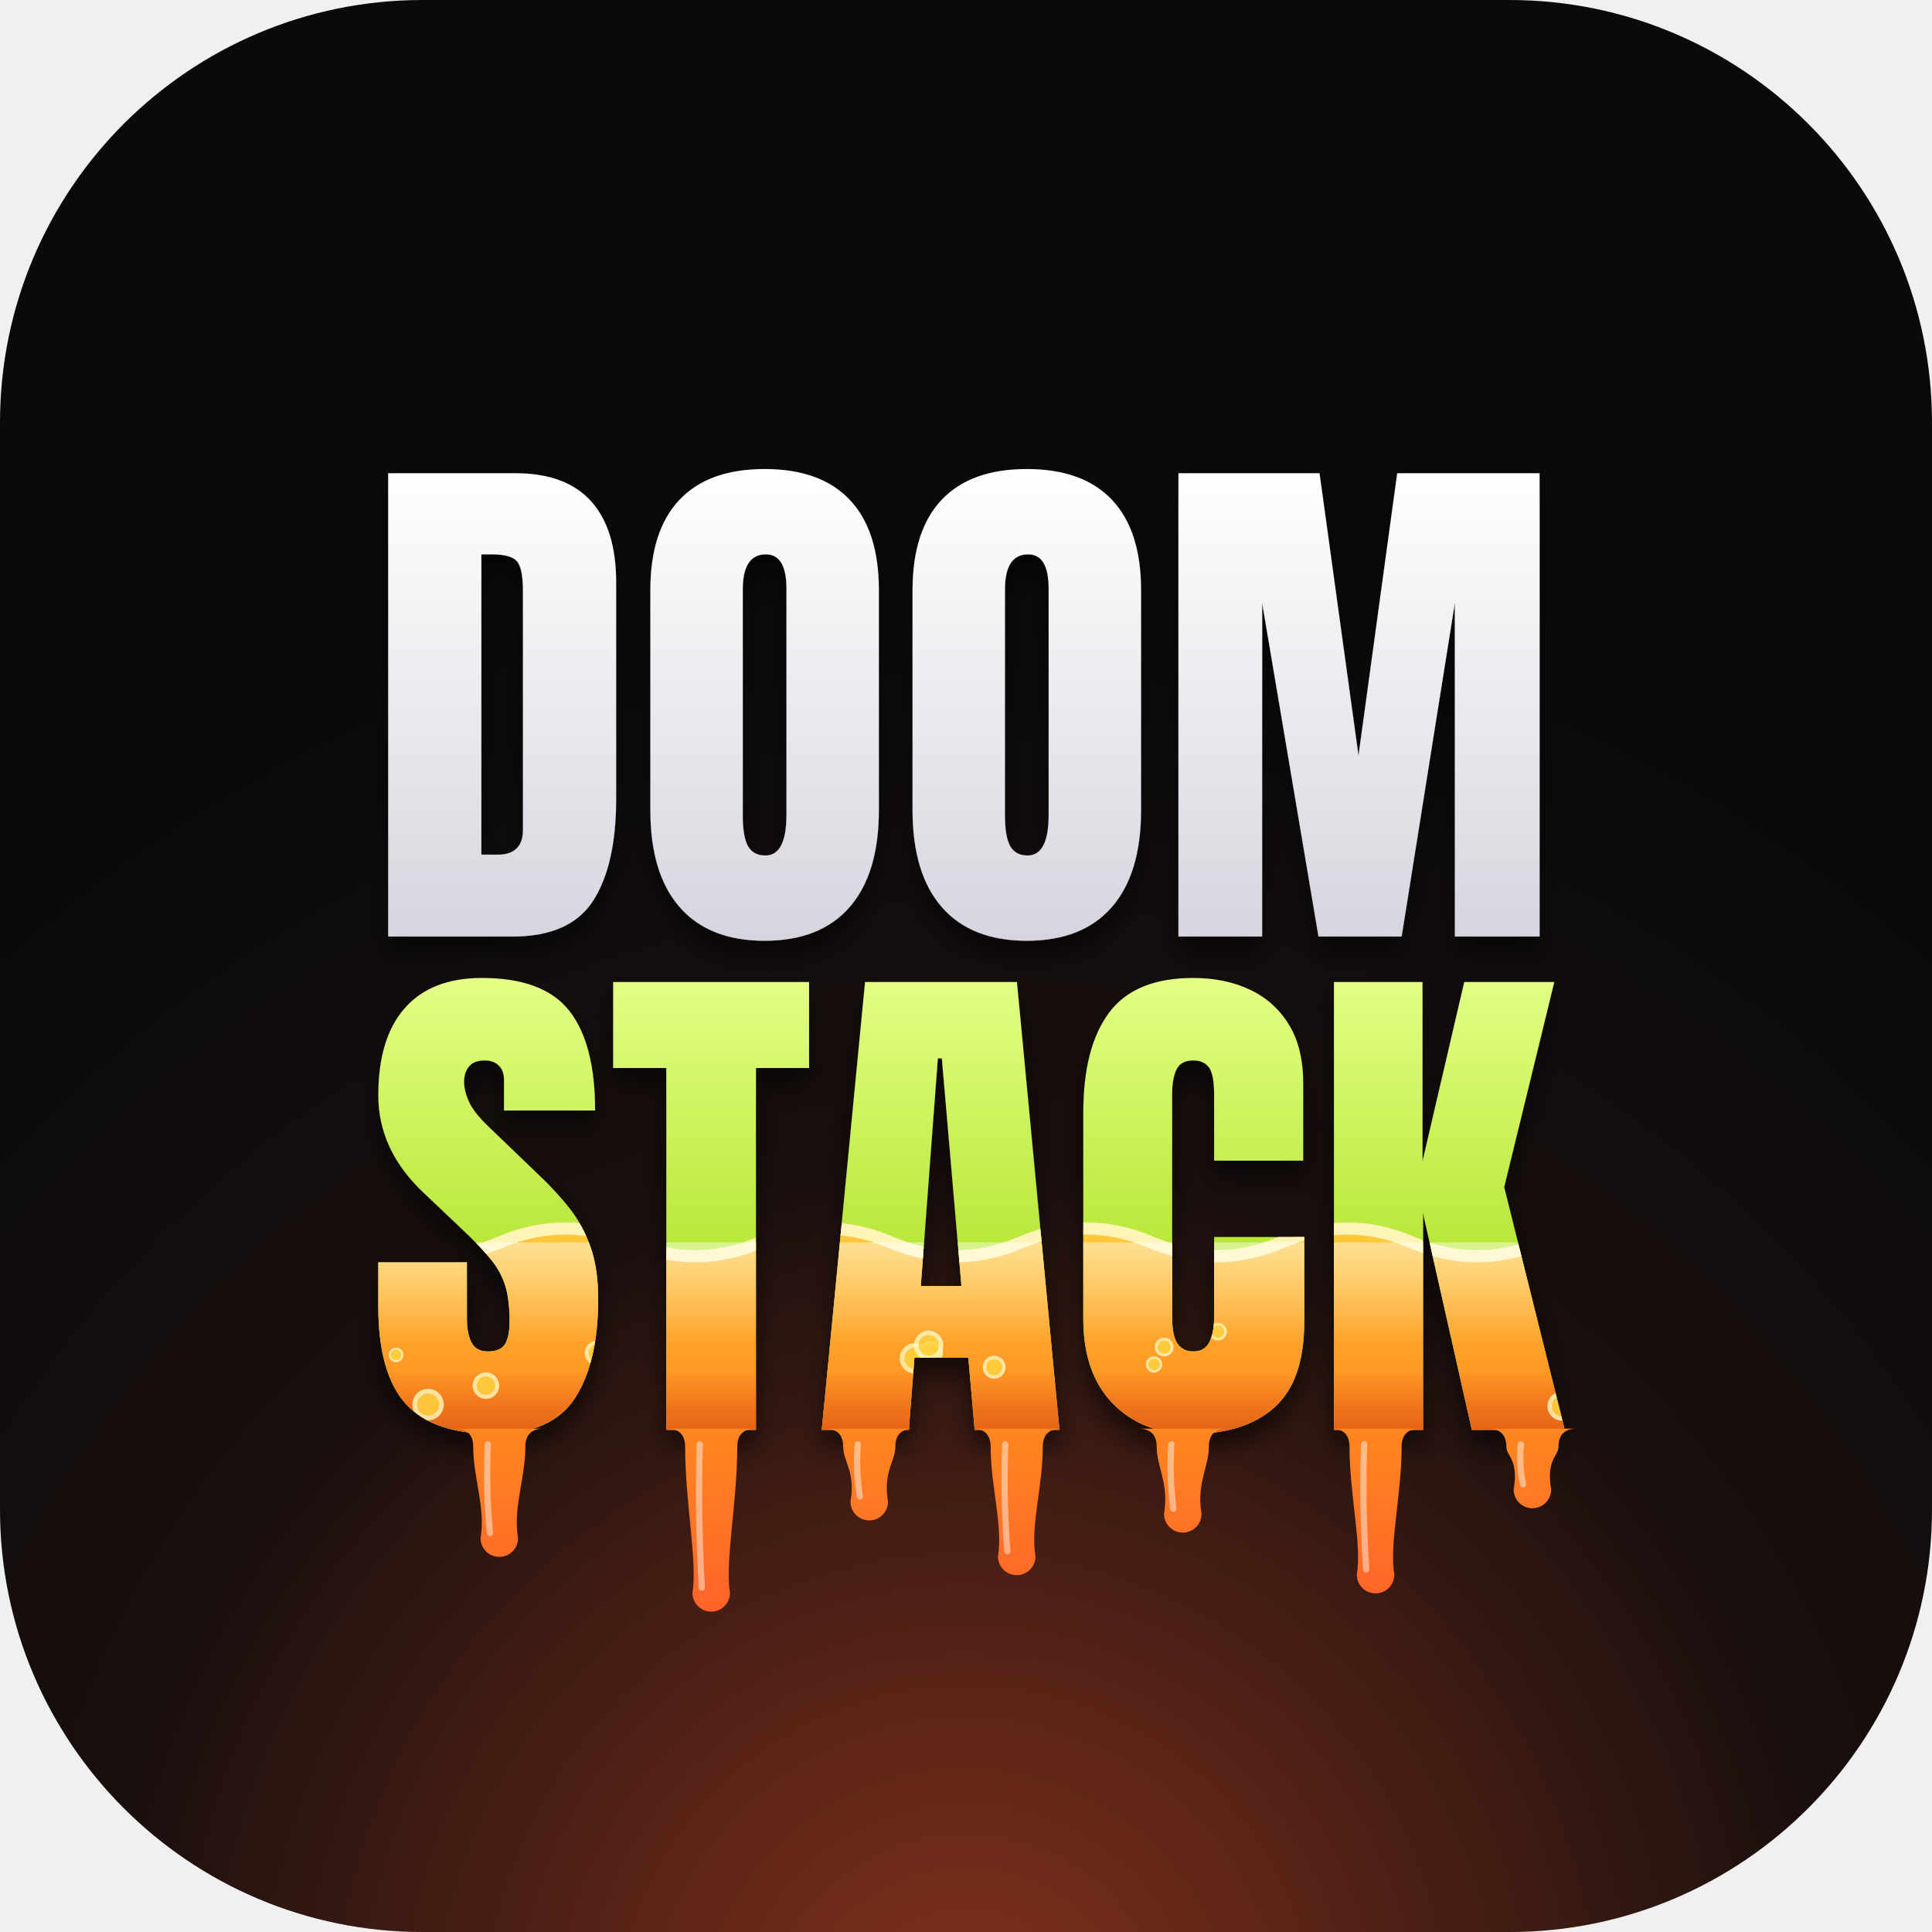
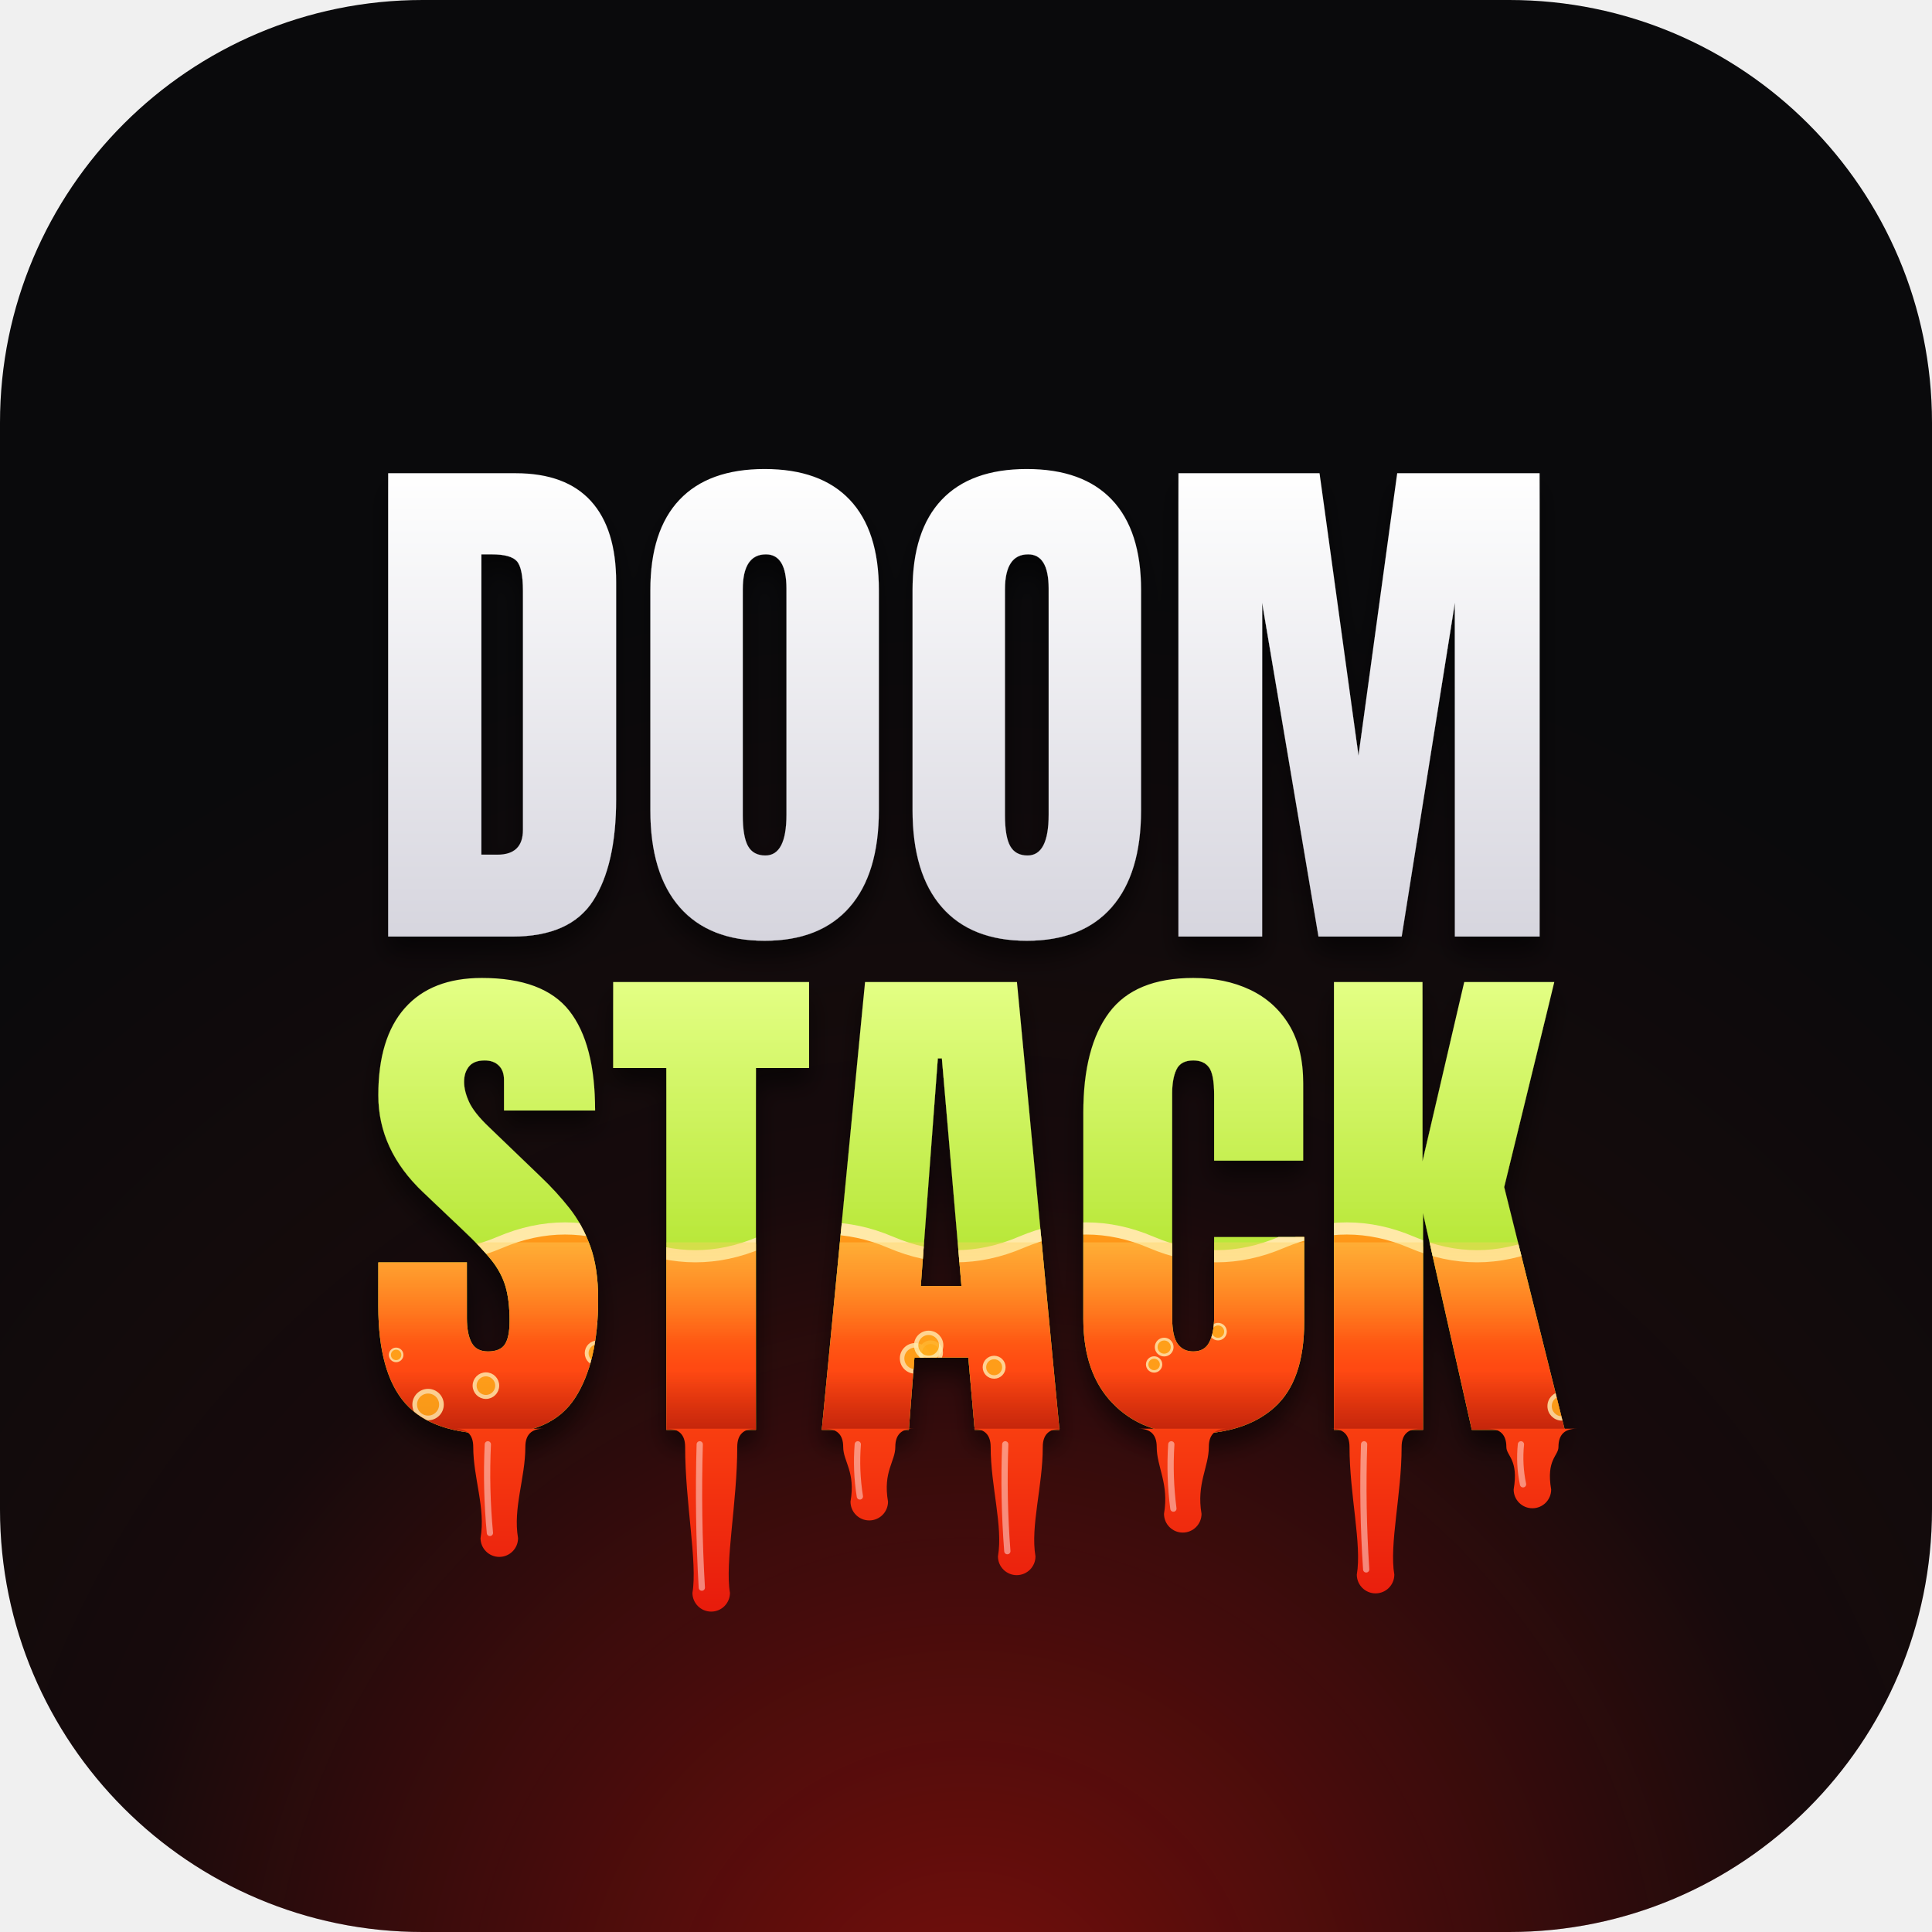
<svg xmlns="http://www.w3.org/2000/svg" width="1024" height="1024" viewBox="0 0 1024 1024">
  <defs>
    <radialGradient id="bgGlow" cx="0.5" cy="1.05" r="0.75">
-       <stop offset="0" stop-color="#ff5a2c" stop-opacity="0.5" />
-       <stop offset="0.6" stop-color="#ff5a2c" stop-opacity="0.06" />
-       <stop offset="1" stop-color="#ff5a2c" stop-opacity="0" />
+       <stop offset="0" stop-color="#e3120b" stop-opacity="0.5" />
+       <stop offset="0.6" stop-color="#e3120b" stop-opacity="0.06" />
+       <stop offset="1" stop-color="#e3120b" stop-opacity="0" />
    </radialGradient>
    <clipPath id="stackClip">
      <path d="M162.656 623.285Q127.354 623.285 111.753 605.707Q96.152 588.129 96.152 549.75V524.555H147.129V556.782Q147.129 565.717 149.839 570.771Q152.549 575.825 159.287 575.825Q166.318 575.825 169.028 571.723Q171.738 567.621 171.738 558.246Q171.738 546.381 169.395 538.398Q167.051 530.414 161.265 523.163Q155.479 515.912 145.225 506.244L122.08 484.272Q96.152 459.809 96.152 428.315Q96.152 395.356 111.46 378.071Q126.768 360.785 155.771 360.785Q191.221 360.785 206.089 379.682Q220.957 398.578 220.957 437.104H168.516V419.379Q168.516 414.106 165.513 411.176Q162.51 408.246 157.383 408.246Q151.23 408.246 148.374 411.689Q145.518 415.131 145.518 420.551Q145.518 425.971 148.447 432.27Q151.377 438.569 160.02 446.772L189.756 475.336Q198.691 483.832 206.162 493.281Q213.633 502.729 218.174 515.253Q222.715 527.778 222.715 545.795Q222.715 582.123 209.312 602.704Q195.908 623.285 162.656 623.285Z M261.973 620.942V412.641H231.357V363.129H344.15V412.641H313.535V620.942Z M351.475 620.942 376.377 363.129H463.828L488.291 620.942H439.512L435.85 579.34H404.795L401.572 620.942ZM408.457 538.178H431.895L420.615 407.075H418.271Z M564.17 623.285Q536.191 623.285 519.126 605.854Q502.061 588.422 502.061 557.075V438.129Q502.061 400.629 516.929 380.707Q531.797 360.785 565.342 360.785Q583.652 360.785 597.935 367.524Q612.217 374.262 620.42 387.665Q628.623 401.069 628.623 421.43V465.961H577.354V427.875Q577.354 416.303 574.424 412.275Q571.494 408.246 565.342 408.246Q558.164 408.246 555.674 413.447Q553.184 418.647 553.184 427.289V556.342Q553.184 567.035 556.333 571.43Q559.482 575.825 565.342 575.825Q571.934 575.825 574.644 570.405Q577.354 564.985 577.354 556.342V509.907H629.209V558.686Q629.209 592.67 612.07 607.978Q594.932 623.285 564.17 623.285Z M646.348 620.942V363.129H697.324V466.401L721.348 363.129H773.203L744.346 481.196L779.209 620.942H725.742L697.617 496.137V620.942Z" />
    </clipPath>
    <clipPath id="doomClip">
      <path d="M101.822 336.942V70.194H175.177Q203.974 70.194 218.524 86.184Q233.074 102.173 233.074 132.94V257.827Q233.074 295.717 219.812 316.329Q206.551 336.942 173.359 336.942ZM155.474 289.806H164.72Q179.421 289.806 179.421 275.559V137.942Q179.421 124.604 175.859 120.74Q172.298 116.875 161.385 116.875H155.474Z M318.554 339.367Q286.575 339.367 269.676 320.043Q252.777 300.719 252.777 264.192V137.487Q252.777 103.234 269.524 85.502Q286.272 67.769 318.554 67.769Q350.837 67.769 367.584 85.502Q384.332 103.234 384.332 137.487V264.192Q384.332 300.719 367.433 320.043Q350.534 339.367 318.554 339.367ZM319.009 290.261Q331.134 290.261 331.134 266.769V136.578Q331.134 116.875 319.312 116.875Q305.975 116.875 305.975 137.032V267.072Q305.975 279.5 309.006 284.88Q312.037 290.261 319.009 290.261Z M469.509 339.367Q437.53 339.367 420.631 320.043Q403.732 300.719 403.732 264.192V137.487Q403.732 103.234 420.479 85.502Q437.227 67.769 469.509 67.769Q501.792 67.769 518.539 85.502Q535.287 103.234 535.287 137.487V264.192Q535.287 300.719 518.388 320.043Q501.489 339.367 469.509 339.367ZM469.964 290.261Q482.089 290.261 482.089 266.769V136.578Q482.089 116.875 470.267 116.875Q456.93 116.875 456.93 137.032V267.072Q456.93 279.5 459.961 284.88Q462.992 290.261 469.964 290.261Z M556.809 336.942V70.194H638.045L660.476 232.819L682.756 70.194H764.75V336.942H715.948V144.762L685.332 336.942H637.439L605.005 144.762V336.942Z" />
    </clipPath>
    <linearGradient id="lavaU" gradientUnits="userSpaceOnUse" x1="0" y1="493" x2="0" y2="753">
-       <stop offset="0" stop-color="#ffd23f" />
-       <stop offset="0.45" stop-color="#ff8a1f" />
-       <stop offset="1" stop-color="#ff5a2c" />
+       <stop offset="0" stop-color="#ffab1a" />
+       <stop offset="0.35" stop-color="#ff4a12" />
+       <stop offset="1" stop-color="#e3120b" />
    </linearGradient>
    <filter id="blur" x="-50%" y="-50%" width="200%" height="200%">
      <feGaussianBlur stdDeviation="28" />
    </filter>
    <linearGradient id="doomFill" gradientUnits="userSpaceOnUse" x1="0" y1="68" x2="0" y2="339">
      <stop offset="0" stop-color="#ffffff" />
      <stop offset="1" stop-color="#d6d5de" />
    </linearGradient>
    <linearGradient id="stackFill" gradientUnits="userSpaceOnUse" x1="0" y1="361" x2="0" y2="513">
      <stop offset="0" stop-color="#e4ff85" />
      <stop offset="1" stop-color="#b9e83a" />
    </linearGradient>
    <linearGradient id="gloss" gradientUnits="userSpaceOnUse" x1="0" y1="513" x2="0" y2="571">
-       <stop offset="0" stop-color="#fff" stop-opacity="0.45" />
-       <stop offset="1" stop-color="#fff" stop-opacity="0" />
+       <stop offset="0" stop-color="#ffd060" stop-opacity="0.4" />
+       <stop offset="1" stop-color="#ffd060" stop-opacity="0" />
    </linearGradient>
    <filter id="depth" x="-10%" y="-10%" width="120%" height="140%">
      <feDropShadow dx="0" dy="9.2" stdDeviation="6.6" flood-color="#000" flood-opacity="0.55" />
    </filter>
    <linearGradient id="crust" gradientUnits="userSpaceOnUse" x1="0" y1="587" x2="0" y2="623">
-       <stop offset="0" stop-color="#c2360f" stop-opacity="0" />
-       <stop offset="1" stop-color="#c2360f" stop-opacity="0.45" />
+       <stop offset="0" stop-color="#8a0a05" stop-opacity="0" />
+       <stop offset="1" stop-color="#8a0a05" stop-opacity="0.5" />
    </linearGradient>
    <filter id="spark" x="-100%" y="-100%" width="300%" height="300%">
      <feGaussianBlur stdDeviation="2.5" />
    </filter>
    <radialGradient id="gemGlow">
      <stop offset="0" stop-color="#7fe8ff" stop-opacity="0.55" />
      <stop offset="1" stop-color="#7fe8ff" stop-opacity="0" />
    </radialGradient>
  </defs>
  <rect width="1024" height="1024" rx="224" fill="#0a0a0c" />
  <rect width="1024" height="1024" rx="224" fill="url(#bgGlow)" />
  <g transform="translate(112.0,186.2) scale(0.9206)">
    <path d="M101.822 336.942V70.194H175.177Q203.974 70.194 218.524 86.184Q233.074 102.173 233.074 132.94V257.827Q233.074 295.717 219.812 316.329Q206.551 336.942 173.359 336.942ZM155.474 289.806H164.72Q179.421 289.806 179.421 275.559V137.942Q179.421 124.604 175.859 120.74Q172.298 116.875 161.385 116.875H155.474Z M318.554 339.367Q286.575 339.367 269.676 320.043Q252.777 300.719 252.777 264.192V137.487Q252.777 103.234 269.524 85.502Q286.272 67.769 318.554 67.769Q350.837 67.769 367.584 85.502Q384.332 103.234 384.332 137.487V264.192Q384.332 300.719 367.433 320.043Q350.534 339.367 318.554 339.367ZM319.009 290.261Q331.134 290.261 331.134 266.769V136.578Q331.134 116.875 319.312 116.875Q305.975 116.875 305.975 137.032V267.072Q305.975 279.5 309.006 284.88Q312.037 290.261 319.009 290.261Z M469.509 339.367Q437.53 339.367 420.631 320.043Q403.732 300.719 403.732 264.192V137.487Q403.732 103.234 420.479 85.502Q437.227 67.769 469.509 67.769Q501.792 67.769 518.539 85.502Q535.287 103.234 535.287 137.487V264.192Q535.287 300.719 518.388 320.043Q501.489 339.367 469.509 339.367ZM469.964 290.261Q482.089 290.261 482.089 266.769V136.578Q482.089 116.875 470.267 116.875Q456.93 116.875 456.93 137.032V267.072Q456.93 279.5 459.961 284.88Q462.992 290.261 469.964 290.261Z M556.809 336.942V70.194H638.045L660.476 232.819L682.756 70.194H764.75V336.942H715.948V144.762L685.332 336.942H637.439L605.005 144.762V336.942Z" fill="url(#doomFill)" filter="url(#depth)" />
    <path d="M162.656 623.285Q127.354 623.285 111.753 605.707Q96.152 588.129 96.152 549.75V524.555H147.129V556.782Q147.129 565.717 149.839 570.771Q152.549 575.825 159.287 575.825Q166.318 575.825 169.028 571.723Q171.738 567.621 171.738 558.246Q171.738 546.381 169.395 538.398Q167.051 530.414 161.265 523.163Q155.479 515.912 145.225 506.244L122.08 484.272Q96.152 459.809 96.152 428.315Q96.152 395.356 111.46 378.071Q126.768 360.785 155.771 360.785Q191.221 360.785 206.089 379.682Q220.957 398.578 220.957 437.104H168.516V419.379Q168.516 414.106 165.513 411.176Q162.51 408.246 157.383 408.246Q151.23 408.246 148.374 411.689Q145.518 415.131 145.518 420.551Q145.518 425.971 148.447 432.27Q151.377 438.569 160.02 446.772L189.756 475.336Q198.691 483.832 206.162 493.281Q213.633 502.729 218.174 515.253Q222.715 527.778 222.715 545.795Q222.715 582.123 209.312 602.704Q195.908 623.285 162.656 623.285Z M261.973 620.942V412.641H231.357V363.129H344.15V412.641H313.535V620.942Z M351.475 620.942 376.377 363.129H463.828L488.291 620.942H439.512L435.85 579.34H404.795L401.572 620.942ZM408.457 538.178H431.895L420.615 407.075H418.271Z M564.17 623.285Q536.191 623.285 519.126 605.854Q502.061 588.422 502.061 557.075V438.129Q502.061 400.629 516.929 380.707Q531.797 360.785 565.342 360.785Q583.652 360.785 597.935 367.524Q612.217 374.262 620.42 387.665Q628.623 401.069 628.623 421.43V465.961H577.354V427.875Q577.354 416.303 574.424 412.275Q571.494 408.246 565.342 408.246Q558.164 408.246 555.674 413.447Q553.184 418.647 553.184 427.289V556.342Q553.184 567.035 556.333 571.43Q559.482 575.825 565.342 575.825Q571.934 575.825 574.644 570.405Q577.354 564.985 577.354 556.342V509.907H629.209V558.686Q629.209 592.67 612.07 607.978Q594.932 623.285 564.17 623.285Z M646.348 620.942V363.129H697.324V466.401L721.348 363.129H773.203L744.346 481.196L779.209 620.942H725.742L697.617 496.137V620.942Z" fill="url(#stackFill)" filter="url(#depth)" />
    <g clip-path="url(#stackClip)">
      <path d="M16.2,513.0 q37.5,-16.0 75.0,0 q37.5,16.0 75.0,0 q37.5,-16.0 75.0,0 q37.5,16.0 75.0,0 q37.5,-16.0 75.0,0 q37.5,16.0 75.0,0 q37.5,-16.0 75.0,0 q37.5,16.0 75.0,0 q37.5,-16.0 75.0,0 q37.5,16.0 75.0,0 q37.5,-16.0 75.0,0 q37.5,16.0 75.0,0 V663.3 H16.2Z" fill="url(#lavaU)" />
-       <path d="M16.2,513.0 q37.5,-16.0 75.0,0 q37.5,16.0 75.0,0 q37.5,-16.0 75.0,0 q37.5,16.0 75.0,0 q37.5,-16.0 75.0,0 q37.5,16.0 75.0,0 q37.5,-16.0 75.0,0 q37.5,16.0 75.0,0 q37.5,-16.0 75.0,0 q37.5,16.0 75.0,0 q37.5,-16.0 75.0,0 q37.5,16.0 75.0,0 " fill="none" stroke="#fff4b8" stroke-width="7" />
+       <path d="M16.2,513.0 q37.5,-16.0 75.0,0 q37.5,16.0 75.0,0 q37.5,-16.0 75.0,0 q37.5,16.0 75.0,0 q37.5,-16.0 75.0,0 q37.5,16.0 75.0,0 q37.5,-16.0 75.0,0 q37.5,16.0 75.0,0 q37.5,-16.0 75.0,0 q37.5,16.0 75.0,0 q37.5,-16.0 75.0,0 q37.5,16.0 75.0,0 " fill="none" stroke="#ffe9a8" stroke-width="7" />
      <rect x="76" y="513" width="723" height="58" fill="url(#gloss)" />
      <rect x="76" y="587" width="723" height="42" fill="url(#crust)" />
-       <circle cx="405.2" cy="579.8" r="7.5" fill="#ffd23f" stroke="#fff4b8" stroke-width="2.6" opacity="0.85" />
-       <circle cx="414.2" cy="576.5" r="6.0" fill="#ffd23f" stroke="#fff4b8" stroke-width="2.1" opacity="0.85" />
-       <circle cx="222.3" cy="576.8" r="6.2" fill="#ffd23f" stroke="#fff4b8" stroke-width="2.2" opacity="0.85" />
-       <circle cx="637.8" cy="550.5" r="4.7" fill="#ffd23f" stroke="#fff4b8" stroke-width="1.6" opacity="0.85" />
-       <circle cx="158.1" cy="595.5" r="6.5" fill="#ffd23f" stroke="#fff4b8" stroke-width="2.3" opacity="0.85" />
-       <circle cx="124.8" cy="606.4" r="7.7" fill="#ffd23f" stroke="#fff4b8" stroke-width="2.7" opacity="0.85" />
-       <circle cx="542.8" cy="583.3" r="4.0" fill="#ffd23f" stroke="#fff4b8" stroke-width="1.4" opacity="0.85" />
-       <circle cx="106.4" cy="577.8" r="3.6" fill="#ffd23f" stroke="#fff4b8" stroke-width="1.2" opacity="0.85" />
-       <circle cx="226.1" cy="559.8" r="3.4" fill="#ffd23f" stroke="#fff4b8" stroke-width="1.2" opacity="0.85" />
-       <circle cx="413.0" cy="572.3" r="7.2" fill="#ffd23f" stroke="#fff4b8" stroke-width="2.5" opacity="0.85" />
-       <circle cx="450.7" cy="584.9" r="5.6" fill="#ffd23f" stroke="#fff4b8" stroke-width="2.0" opacity="0.85" />
-       <circle cx="548.6" cy="573.3" r="4.6" fill="#ffd23f" stroke="#fff4b8" stroke-width="1.6" opacity="0.85" />
-       <circle cx="777.6" cy="607.3" r="7.1" fill="#ffd23f" stroke="#fff4b8" stroke-width="2.5" opacity="0.85" />
-       <circle cx="579.6" cy="564.4" r="4.3" fill="#ffd23f" stroke="#fff4b8" stroke-width="1.5" opacity="0.85" />
+       <circle cx="405.2" cy="579.8" r="7.5" fill="#ffab1a" stroke="#ffe9a8" stroke-width="2.6" opacity="0.85" />
+       <circle cx="414.2" cy="576.5" r="6.0" fill="#ffab1a" stroke="#ffe9a8" stroke-width="2.1" opacity="0.85" />
+       <circle cx="222.3" cy="576.8" r="6.2" fill="#ffab1a" stroke="#ffe9a8" stroke-width="2.2" opacity="0.85" />
+       <circle cx="637.8" cy="550.5" r="4.7" fill="#ffab1a" stroke="#ffe9a8" stroke-width="1.6" opacity="0.85" />
+       <circle cx="158.1" cy="595.5" r="6.5" fill="#ffab1a" stroke="#ffe9a8" stroke-width="2.3" opacity="0.85" />
+       <circle cx="124.8" cy="606.4" r="7.7" fill="#ffab1a" stroke="#ffe9a8" stroke-width="2.7" opacity="0.85" />
+       <circle cx="542.8" cy="583.3" r="4.0" fill="#ffab1a" stroke="#ffe9a8" stroke-width="1.4" opacity="0.85" />
+       <circle cx="106.4" cy="577.8" r="3.6" fill="#ffab1a" stroke="#ffe9a8" stroke-width="1.2" opacity="0.85" />
+       <circle cx="226.1" cy="559.8" r="3.4" fill="#ffab1a" stroke="#ffe9a8" stroke-width="1.2" opacity="0.85" />
+       <circle cx="413.0" cy="572.3" r="7.2" fill="#ffab1a" stroke="#ffe9a8" stroke-width="2.5" opacity="0.85" />
+       <circle cx="450.7" cy="584.9" r="5.6" fill="#ffab1a" stroke="#ffe9a8" stroke-width="2.0" opacity="0.85" />
+       <circle cx="548.6" cy="573.3" r="4.6" fill="#ffab1a" stroke="#ffe9a8" stroke-width="1.6" opacity="0.85" />
+       <circle cx="777.6" cy="607.3" r="7.1" fill="#ffab1a" stroke="#ffe9a8" stroke-width="2.5" opacity="0.85" />
+       <circle cx="579.6" cy="564.4" r="4.3" fill="#ffab1a" stroke="#ffe9a8" stroke-width="1.5" opacity="0.85" />
    </g>
    <path fill="url(#lavaU)" d="M140.3,620.3 Q150.8,620.3 150.8,630.8 C150.8,648.6 158.0,666.0 155.0,683.3 A10.8,10.8 0 0 0 176.6,683.3 C173.6,666.0 180.8,648.6 180.8,630.8 Q180.8,620.3 191.3,620.3 Z" />
    <path d="M159.2,629.3 Q158.0,654.8 160.4,680.3" fill="none" stroke="#fff" stroke-opacity="0.45" stroke-width="3.6" stroke-linecap="round" />
    <path fill="url(#lavaU)" d="M262.3,620.3 Q272.8,620.3 272.8,630.8 C272.8,662.8 280.0,697.5 277.0,714.8 A10.8,10.8 0 0 0 298.6,714.8 C295.6,697.5 302.8,662.8 302.8,630.8 Q302.8,620.3 313.3,620.3 Z" />
    <path d="M281.2,629.3 Q280.0,670.5 282.4,711.8" fill="none" stroke="#fff" stroke-opacity="0.45" stroke-width="3.6" stroke-linecap="round" />
    <path fill="url(#lavaU)" d="M353.3,620.3 Q363.8,620.3 363.8,630.8 C363.8,639.2 371.0,645.0 368.0,662.3 A10.8,10.8 0 0 0 389.6,662.3 C386.6,645.0 393.8,639.2 393.8,630.8 Q393.8,620.3 404.3,620.3 Z" />
    <path d="M372.2,629.3 Q371.0,644.3 373.4,659.3" fill="none" stroke="#fff" stroke-opacity="0.45" stroke-width="3.6" stroke-linecap="round" />
    <path fill="url(#lavaU)" d="M438.2,620.3 Q448.7,620.3 448.7,630.8 C448.7,653.4 455.9,676.5 452.9,693.8 A10.8,10.8 0 0 0 474.5,693.8 C471.5,676.5 478.7,653.4 478.7,630.8 Q478.7,620.3 489.2,620.3 Z" />
    <path d="M457.1,629.3 Q455.9,660.0 458.3,690.8" fill="none" stroke="#fff" stroke-opacity="0.45" stroke-width="3.6" stroke-linecap="round" />
    <path fill="url(#lavaU)" d="M533.8,620.3 Q544.3,620.3 544.3,630.8 C544.3,642.3 551.5,652.0 548.5,669.3 A10.8,10.8 0 0 0 570.1,669.3 C567.1,652.0 574.3,642.3 574.3,630.8 Q574.3,620.3 584.8,620.3 Z" />
    <path d="M552.7,629.3 Q551.5,647.8 553.9,666.3" fill="none" stroke="#fff" stroke-opacity="0.45" stroke-width="3.6" stroke-linecap="round" />
    <path fill="url(#lavaU)" d="M644.8,620.3 Q655.3,620.3 655.3,630.8 C655.3,658.1 662.5,687.0 659.5,704.3 A10.8,10.8 0 0 0 681.1,704.3 C678.1,687.0 685.3,658.1 685.3,630.8 Q685.3,620.3 695.8,620.3 Z" />
    <path d="M663.7,629.3 Q662.5,665.3 664.9,701.3" fill="none" stroke="#fff" stroke-opacity="0.45" stroke-width="3.6" stroke-linecap="round" />
    <path fill="url(#lavaU)" d="M735.1,620.3 Q745.6,620.3 745.6,630.8 C745.6,636.0 752.8,638.0 749.8,655.3 A10.8,10.8 0 0 0 771.4,655.3 C768.4,638.0 775.6,636.0 775.6,630.8 Q775.6,620.3 786.1,620.3 Z" />
    <path d="M754.0,629.3 Q752.8,640.8 755.2,652.3" fill="none" stroke="#fff" stroke-opacity="0.45" stroke-width="3.6" stroke-linecap="round" />
  </g>
</svg>
